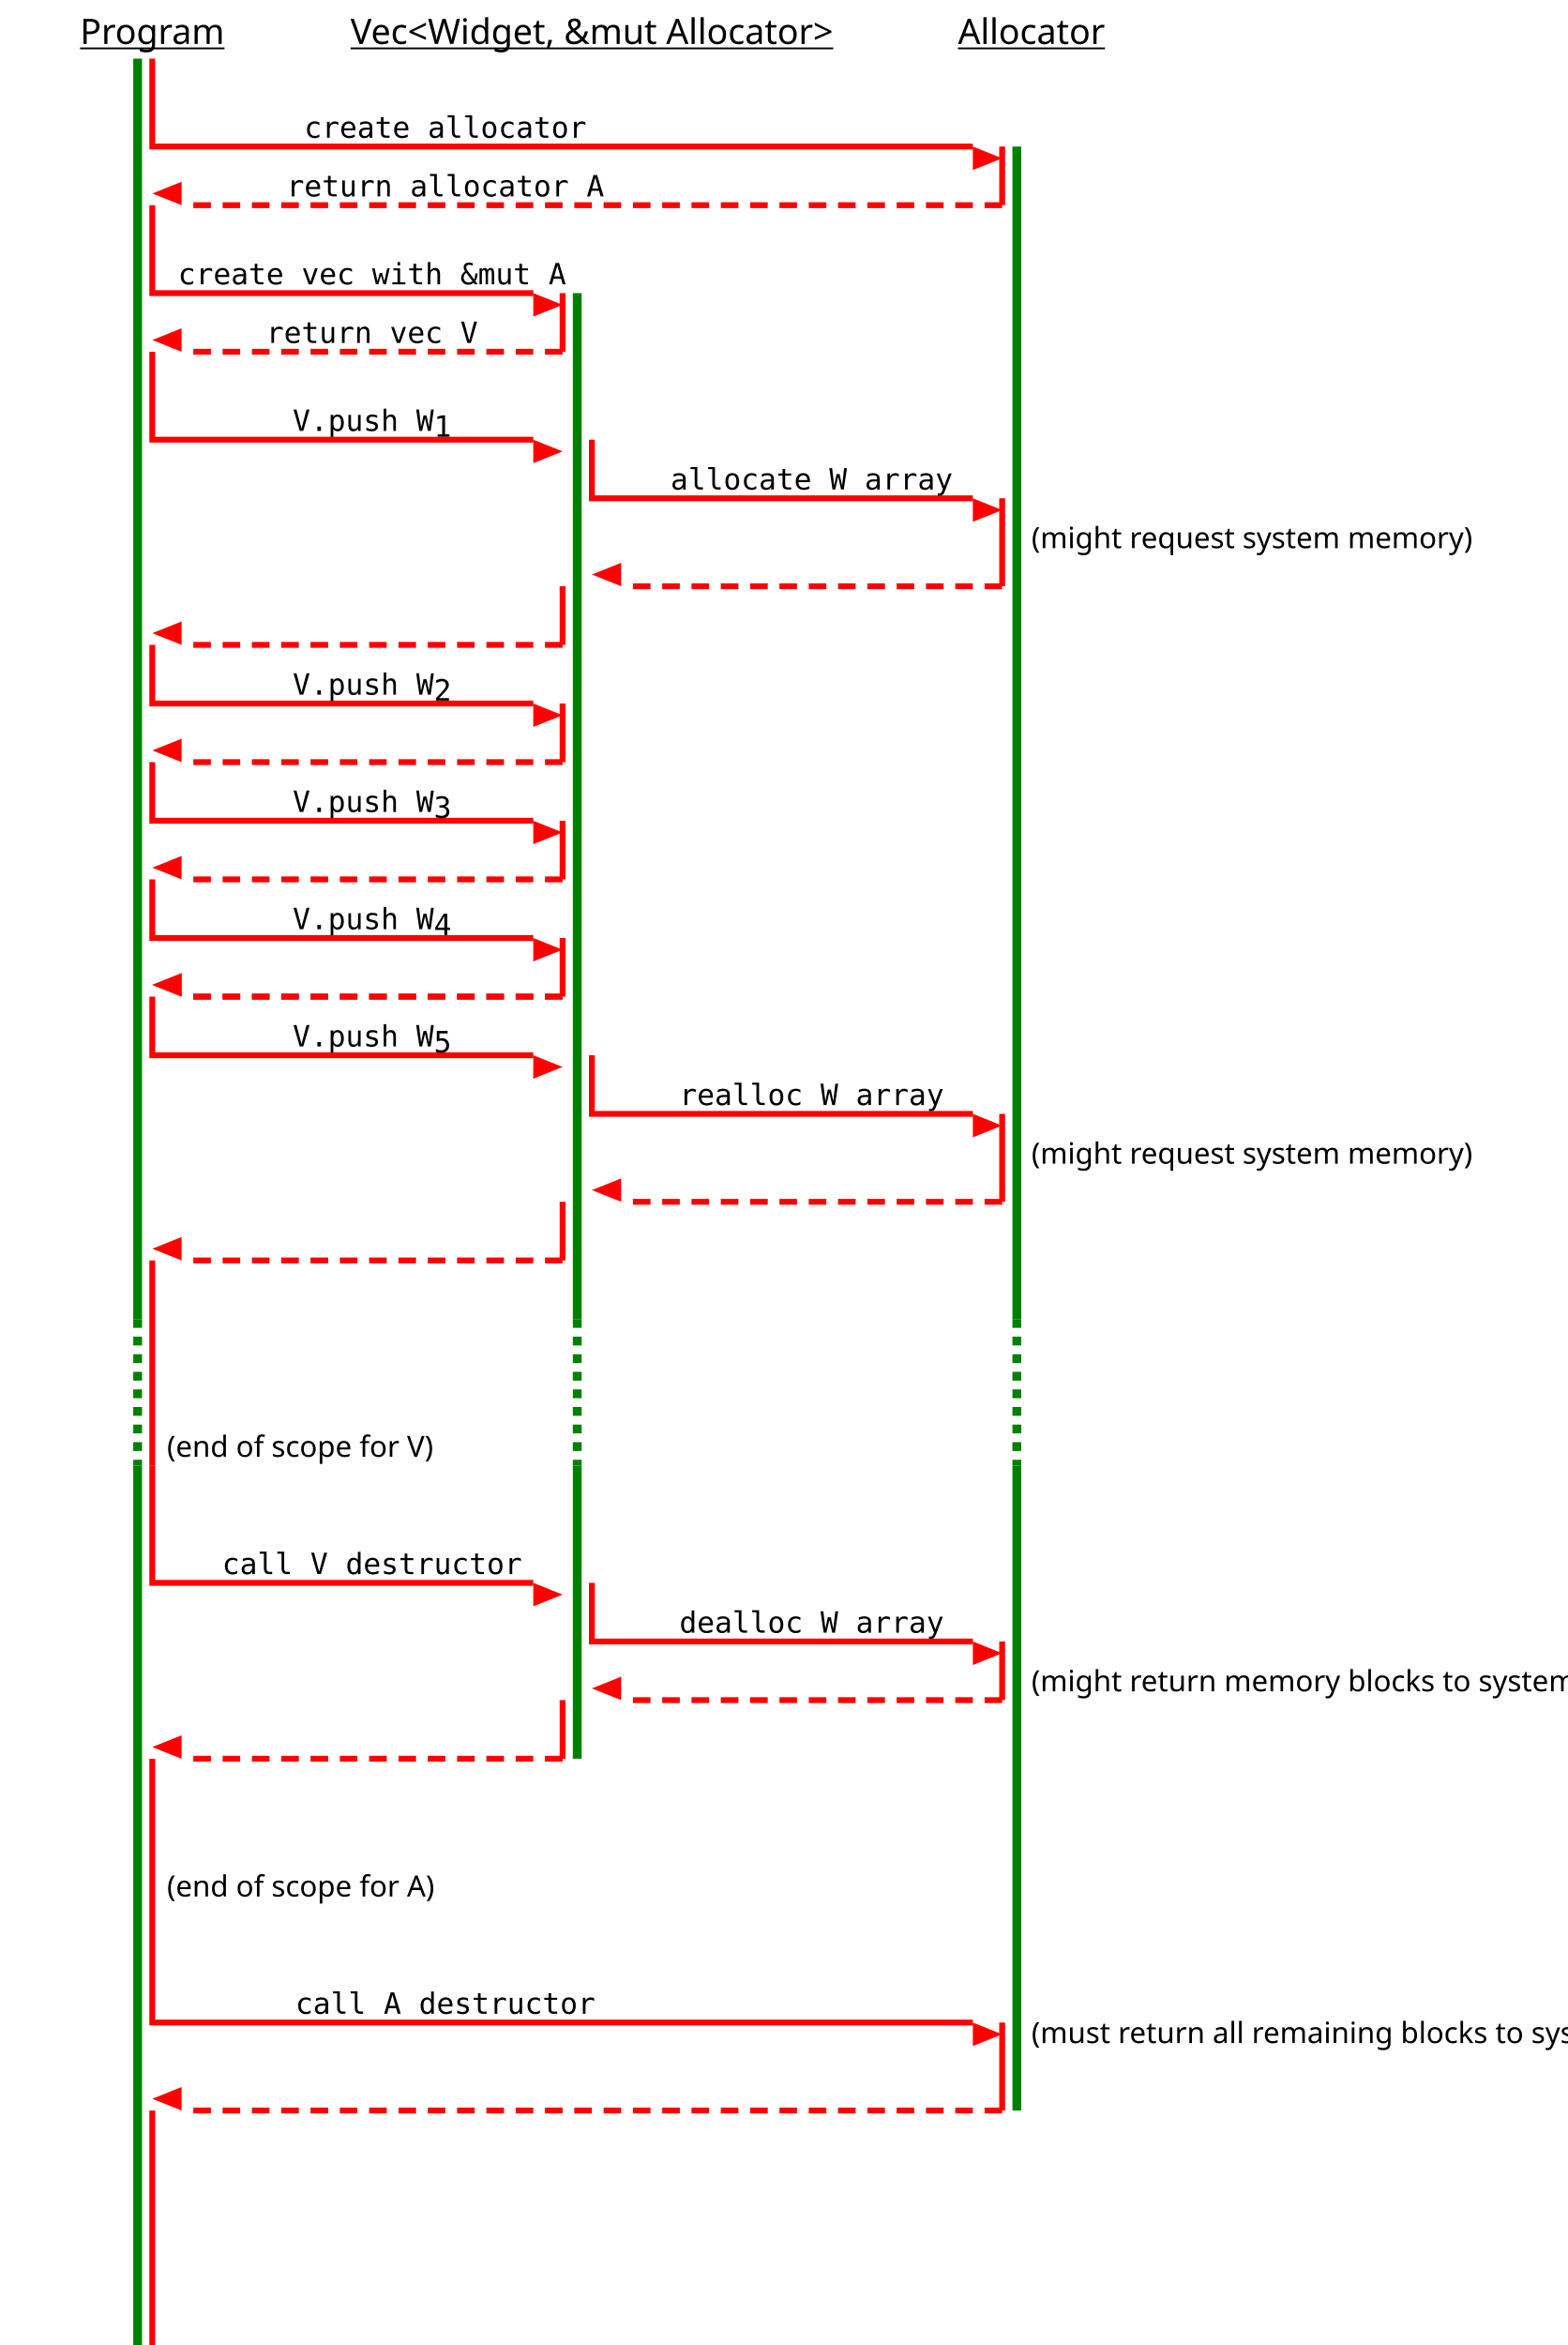
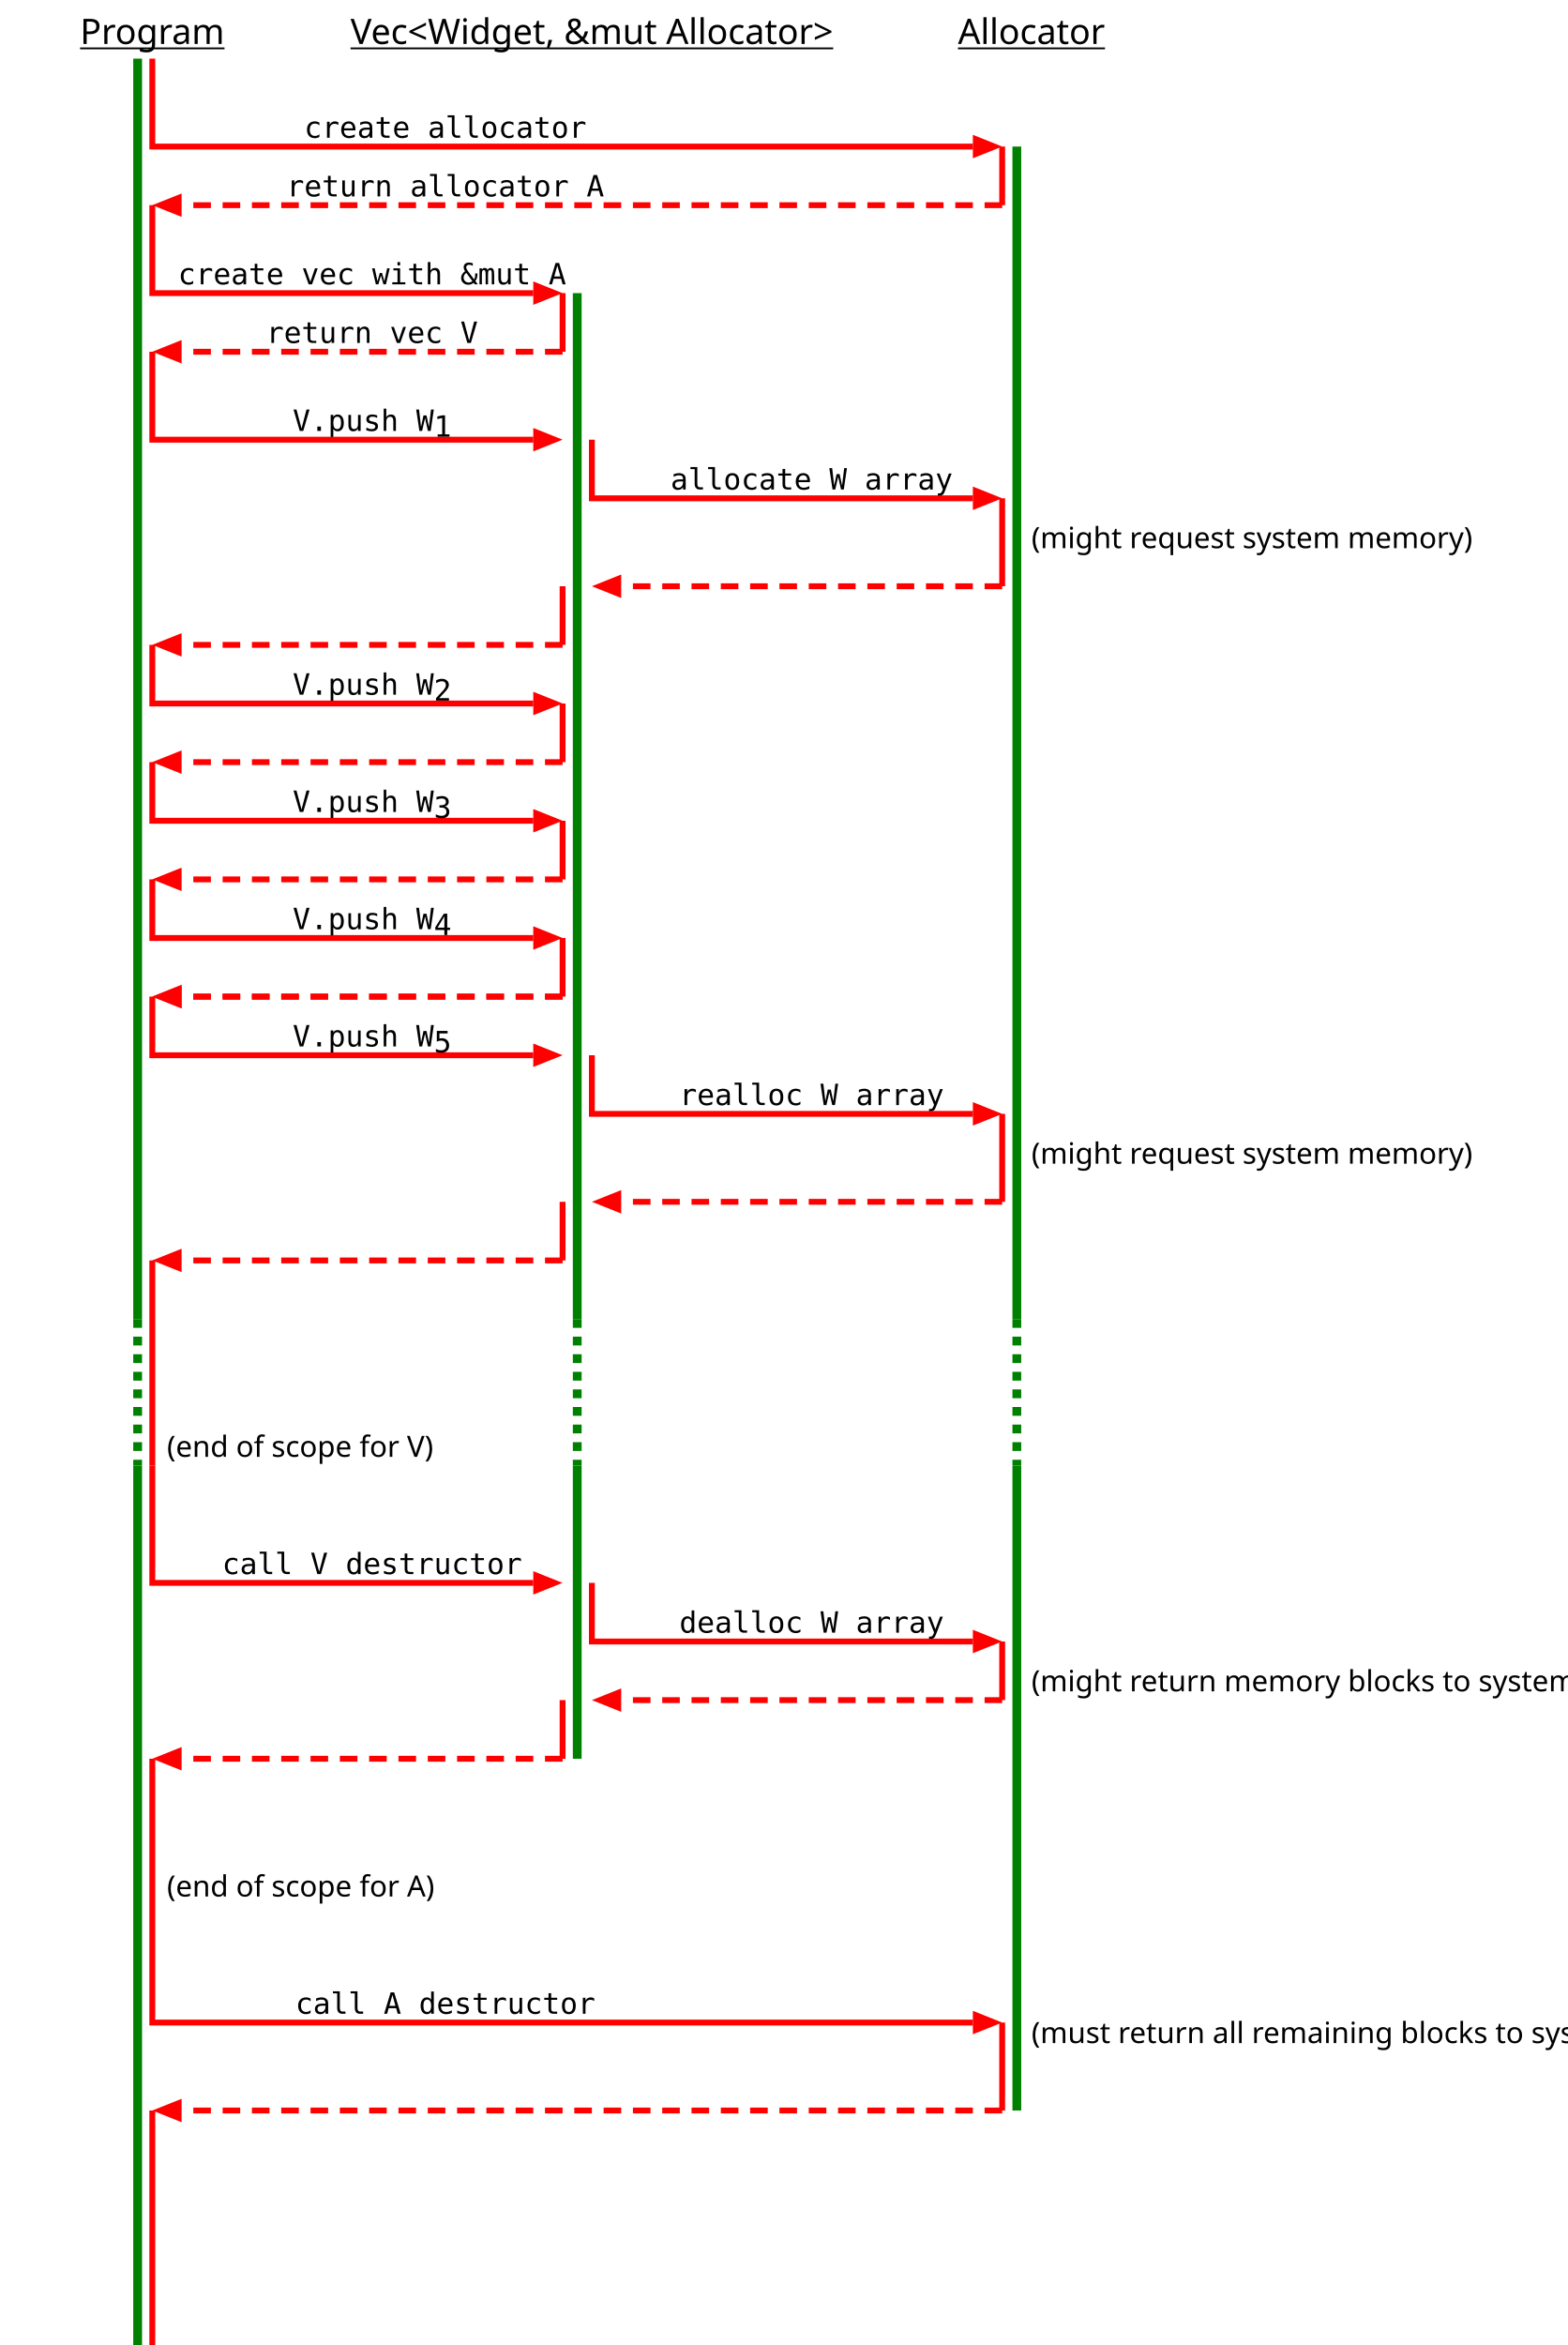
<svg xmlns="http://www.w3.org/2000/svg" id="demo_svg_defs" height="800" width="100%">
  <defs>
    <pattern id="grid_cell" width="10" height="10" patternUnits="userSpaceOnUse">
      <path d="M 0,0 v10 h10" fill="none" stroke="#aaa" stroke-width="1" />
    </pattern>
    <pattern id="grid" width="100" height="100" patternUnits="userSpaceOnUse">
      <path d="M 0,0 v100 h100 v-100 z" stroke="#555" stroke-width="1" fill="url(#grid_cell)" />
    </pattern>
-     <marker id="arrow" markerWidth="10" markerHeight="10" refx="0" refy="2" orient="auto" markerUnits="strokeWidth">
+     <marker id="arrow" markerWidth="10" markerHeight="10" refX="0" refY="2" orient="auto" markerUnits="strokeWidth">
      <path d="M0,0 L0,4 L5,2 z" fill="#f00" />
    </marker>
  </defs>
  <text font-family="sans-serif" font-size="12" text-anchor="middle" x="50" y="20" dy="-5" text-decoration="underline">Program</text>
  <text font-family="sans-serif" font-size="12" text-anchor="middle" x="200" y="20" dy="-5" text-decoration="underline">Vec&lt;Widget, &amp;mut Allocator&gt;</text>
  <text font-family="sans-serif" font-size="12" text-anchor="middle" x="350" y="20" dy="-5" text-decoration="underline">Allocator</text>
  <path d="M 45,20 V 450" stroke="green" fill="none" stroke-width="3" />
  <path d="M 345,50 V 450" stroke="green" fill="none" stroke-width="3" />
  <path d="M 195,100 V 450" stroke="green" fill="none" stroke-width="3" />
  <path d="M 50,20 V50 h 280" stroke="red" fill="none" stroke-width="2" marker-end="url(#arrow)" />
  <text font-family="monospace" font-size="10" text-anchor="middle" x="150" y="50" dy="-3">create allocator</text>
  <path d="M 340,50 v 20" stroke="red" fill="none" stroke-width="2" />
  <path d="M 340,70 h -280" stroke="red" fill="none" stroke-width="2" marker-end="url(#arrow)" stroke-dasharray="6,4" />
  <text font-family="monospace" font-size="10" text-anchor="middle" x="150" y="70" dy="-3">return allocator A</text>
  <text font-family="monospace" font-size="10" text-anchor="middle" x="125" y="100" dy="-3">create vec with &amp;mut A</text>
  <path d="M 50,70 V100 h 130" stroke="red" fill="none" stroke-width="2" marker-end="url(#arrow)" />
  <path d="M 190,100 v 20" stroke="red" fill="none" stroke-width="2" />
  <path d="M 190,120 h -130" stroke="red" fill="none" stroke-width="2" marker-end="url(#arrow)" stroke-dasharray="6,4" />
  <text font-family="monospace" font-size="10" text-anchor="middle" x="125" y="120" dy="-3">return vec V</text>
  <path d="M 50,120 V150 h 130" stroke="red" fill="none" stroke-width="2" marker-end="url(#arrow)" />
  <text font-family="monospace" font-size="10" text-anchor="middle" x="125" y="150" dy="-3">V.push W<tspan dy="2">1</tspan>
  </text>
  <path d="M 200,150 V170 h 130" stroke="red" fill="none" stroke-width="2" marker-end="url(#arrow)" />
  <text font-family="monospace" font-size="10" text-anchor="middle" x="275" y="170" dy="-3">allocate W array</text>
  <text font-family="sans-serif" font-size="10" text-anchor="left" x="350" y="190" dy="-3">(might request system memory)</text>
  <path d="M 340,170 v 30" stroke="red" fill="none" stroke-width="2" />
  <path d="M 340,200 h -130" stroke="red" fill="none" stroke-width="2" marker-end="url(#arrow)" stroke-dasharray="6,4" />
  <path d="M 190,200 v 20" stroke="red" fill="none" stroke-width="2" />
  <path d="M 190,220 h -130" stroke="red" fill="none" stroke-width="2" marker-end="url(#arrow)" stroke-dasharray="6,4" />
  <path d="M 50,220 v20 h 130" stroke="red" fill="none" stroke-width="2" marker-end="url(#arrow)" />
  <text font-family="monospace" font-size="10" text-anchor="middle" x="125" y="240" dy="-3">V.push W<tspan dy="2">2</tspan>
  </text>
  <path d="M 190,240 v 20" stroke="red" fill="none" stroke-width="2" />
  <path d="M 190,260 h -130" stroke="red" fill="none" stroke-width="2" marker-end="url(#arrow)" stroke-dasharray="6,4" />
  <path d="M 50,260 v20 h 130" stroke="red" fill="none" stroke-width="2" marker-end="url(#arrow)" />
  <text font-family="monospace" font-size="10" text-anchor="middle" x="125" y="280" dy="-3">V.push W<tspan dy="2">3</tspan>
  </text>
  <path d="M 190,280 v 20" stroke="red" fill="none" stroke-width="2" />
  <path d="M 190,300 h -130" stroke="red" fill="none" stroke-width="2" marker-end="url(#arrow)" stroke-dasharray="6,4" />
  <path d="M 50,300 v20 h 130" stroke="red" fill="none" stroke-width="2" marker-end="url(#arrow)" />
  <text font-family="monospace" font-size="10" text-anchor="middle" x="125" y="320" dy="-3">V.push W<tspan dy="2">4</tspan>
  </text>
  <path d="M 190,320 v 20" stroke="red" fill="none" stroke-width="2" />
  <path d="M 190,340 h -130" stroke="red" fill="none" stroke-width="2" marker-end="url(#arrow)" stroke-dasharray="6,4" />
  <path d="M 50,340 v20 h 130" stroke="red" fill="none" stroke-width="2" marker-end="url(#arrow)" />
  <text font-family="monospace" font-size="10" text-anchor="middle" x="125" y="360" dy="-3">V.push W<tspan dy="2">5</tspan>
  </text>
  <path d="M 200,360 v20 h 130" stroke="red" fill="none" stroke-width="2" marker-end="url(#arrow)" />
  <text font-family="monospace" font-size="10" text-anchor="middle" x="275" y="380" dy="-3">realloc W array</text>
  <text font-family="sans-serif" font-size="10" text-anchor="left" x="350" y="400" dy="-3">(might request system memory)</text>
  <path d="M 340,380 v 30" stroke="red" fill="none" stroke-width="2" />
  <path d="M 340,410 h -130" stroke="red" fill="none" stroke-width="2" marker-end="url(#arrow)" stroke-dasharray="6,4" />
  <path d="M 190,410 v 20" stroke="red" fill="none" stroke-width="2" />
  <path d="M 190,430 h -130" stroke="red" fill="none" stroke-width="2" marker-end="url(#arrow)" stroke-dasharray="6,4" />
  <path d="M 45,450 V 500" stroke="green" fill="none" stroke-width="3" stroke-dasharray="3,3" />
  <path d="M 345,450 V 500" stroke="green" fill="none" stroke-width="3" stroke-dasharray="3,3" />
  <path d="M 195,450 V 500" stroke="green" fill="none" stroke-width="3" stroke-dasharray="3,3" />
  <path d="M 195,500 v 100" stroke="green" fill="none" stroke-width="3" />
  <path d="M 45,500 v 300" stroke="green" fill="none" stroke-width="3" />
  <path d="M 345,500 V 720" stroke="green" fill="none" stroke-width="3" />
  <path d="M 50,430 V 500" stroke="red" fill="none" stroke-width="2" />
  <path d="M 190,340 h -130" stroke="red" fill="none" stroke-width="2" marker-end="url(#arrow)" stroke-dasharray="6,4" />
  <path d="M 50,500 v 40 h 130" stroke="red" fill="none" stroke-width="2" marker-end="url(#arrow)" />
  <text font-family="sans-serif" font-size="10" text-anchor="left" x="55" y="500" dy="-3">(end of scope for V)</text>
  <text font-family="monospace" font-size="10" text-anchor="middle" x="125" y="540" dy="-3">call V destructor</text>
  <path d="M 200,540 v20 h 130" stroke="red" fill="none" stroke-width="2" marker-end="url(#arrow)" />
  <text font-family="monospace" font-size="10" text-anchor="middle" x="275" y="560" dy="-3">dealloc W array</text>
  <text font-family="sans-serif" font-size="10" text-anchor="left" x="350" y="580" dy="-3">(might return memory blocks to system)</text>
  <path d="M 340,560 v 20" stroke="red" fill="none" stroke-width="2" />
  <path d="M 340,580 h -130" stroke="red" fill="none" stroke-width="2" marker-end="url(#arrow)" stroke-dasharray="6,4" />
  <path d="M 190,580 v 20" stroke="red" fill="none" stroke-width="2" />
  <path d="M 190,600 h -130" stroke="red" fill="none" stroke-width="2" marker-end="url(#arrow)" stroke-dasharray="6,4" />
  <text font-family="sans-serif" font-size="10" text-anchor="left" x="55" y="650" dy="-3">(end of scope for A)</text>
  <path d="M 50,600 v 90 h 280" stroke="red" fill="none" stroke-width="2" marker-end="url(#arrow)" />
  <text font-family="monospace" font-size="10" text-anchor="middle" x="150" y="690" dy="-3">call A destructor</text>
  <text font-family="sans-serif" font-size="10" text-anchor="left" x="350" y="700" dy="-3">(must return all remaining blocks to system)</text>
  <path d="M 340,690 v 30" stroke="red" fill="none" stroke-width="2" />
  <path d="M 340,720 h -280" stroke="red" fill="none" stroke-width="2" marker-end="url(#arrow)" stroke-dasharray="6,4" />
  <path d="M 50,720 V 800" stroke="red" fill="none" stroke-width="2" />
</svg>
